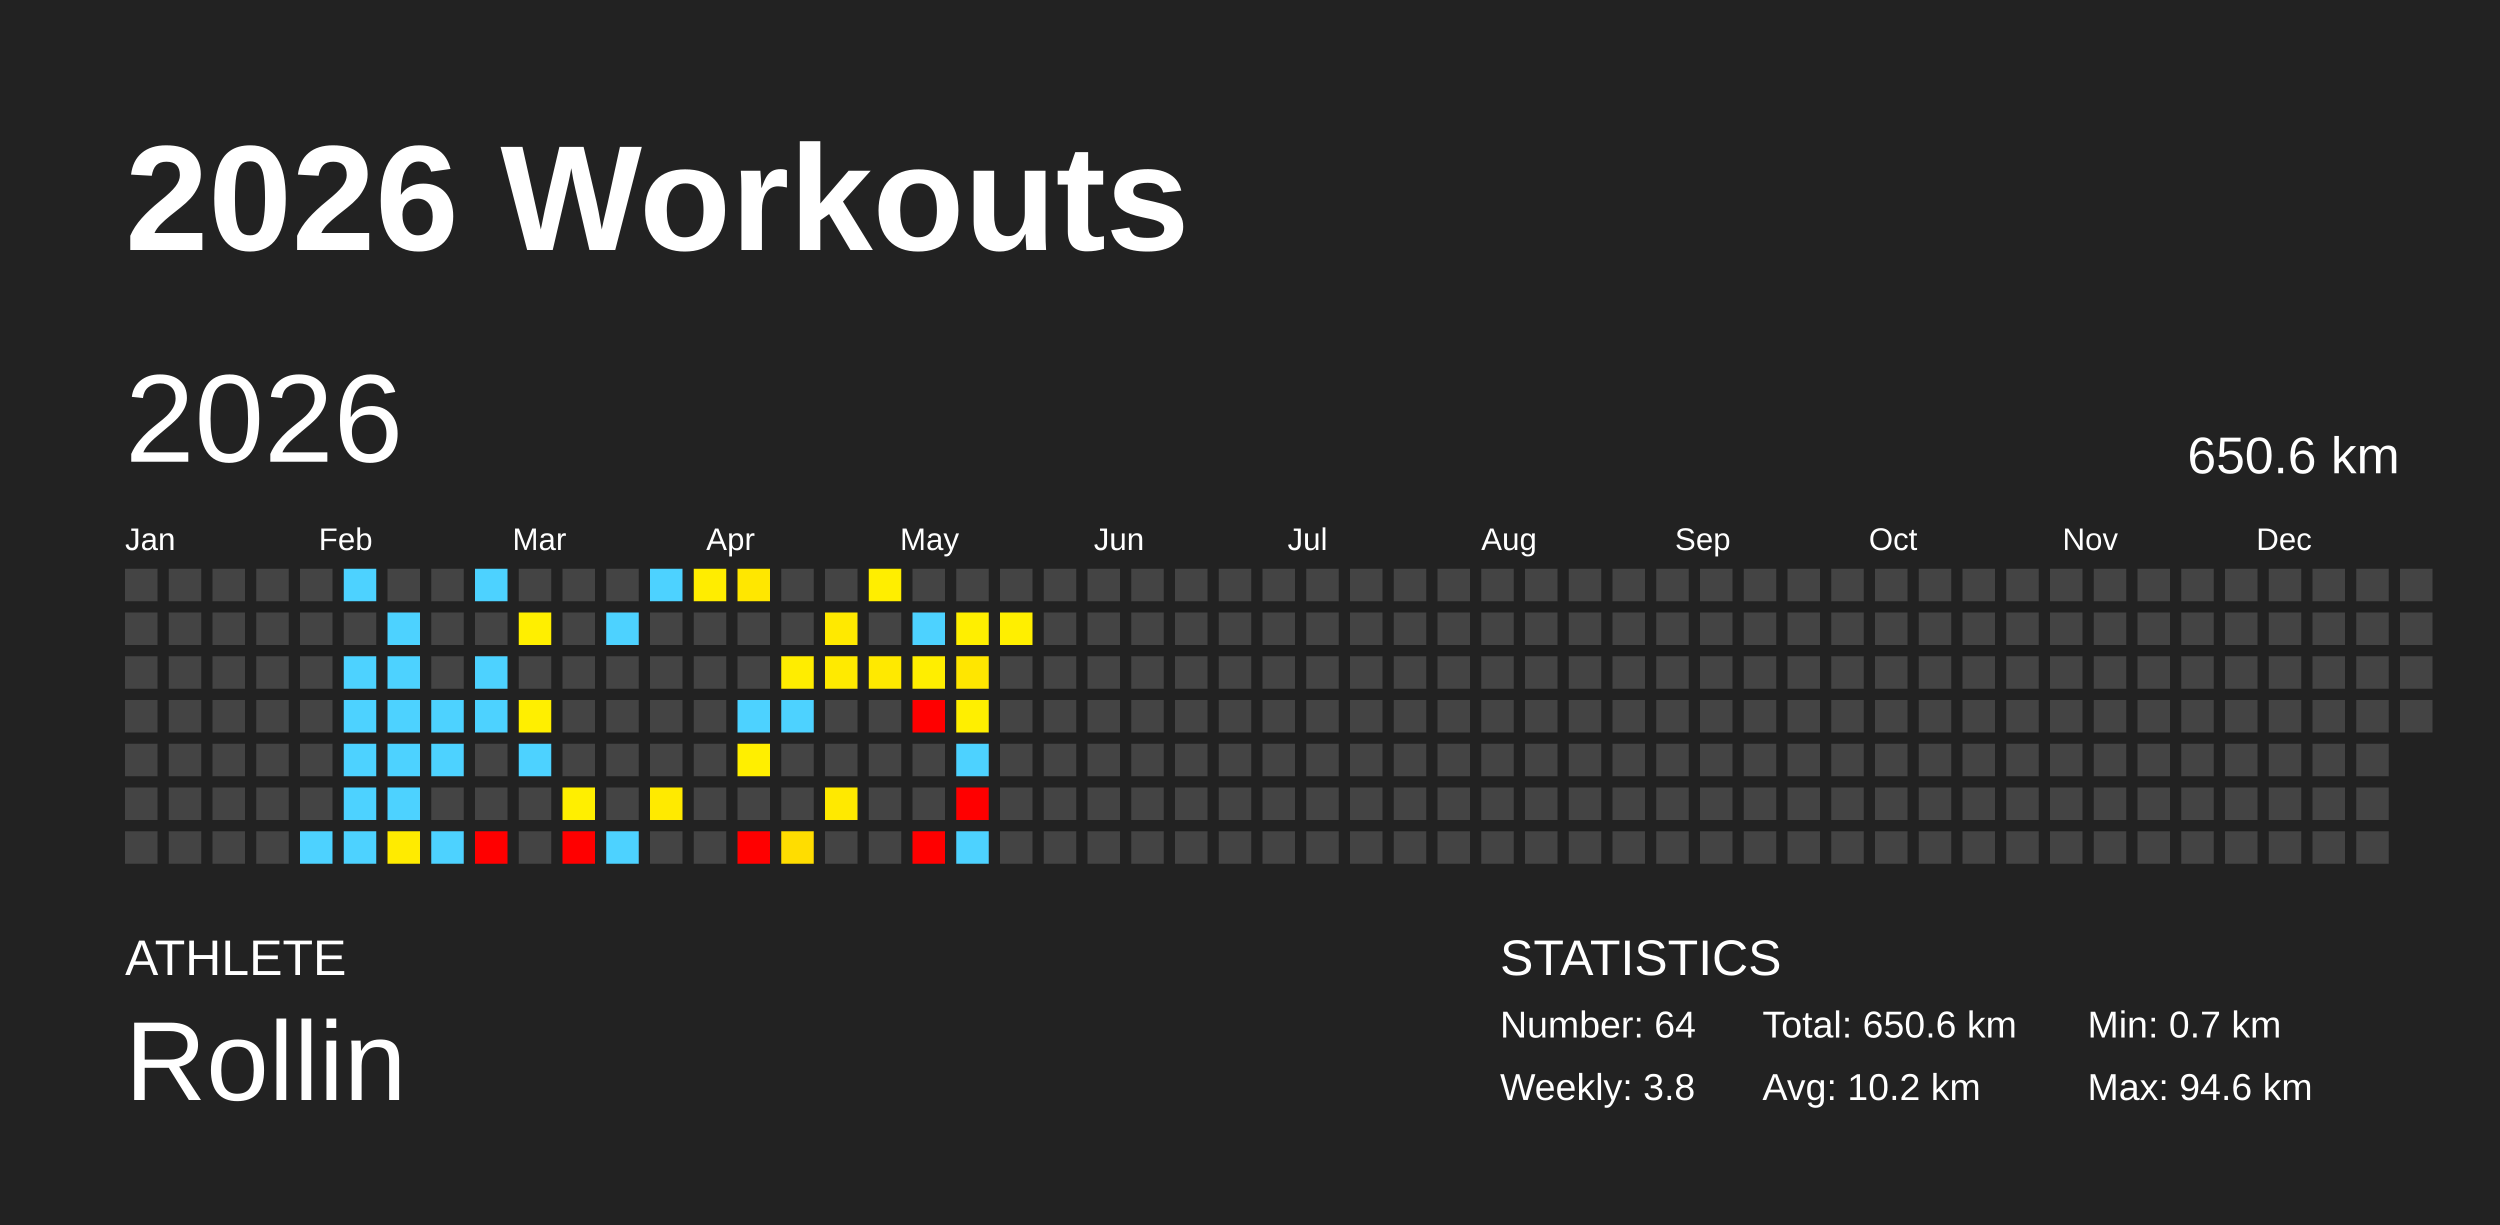
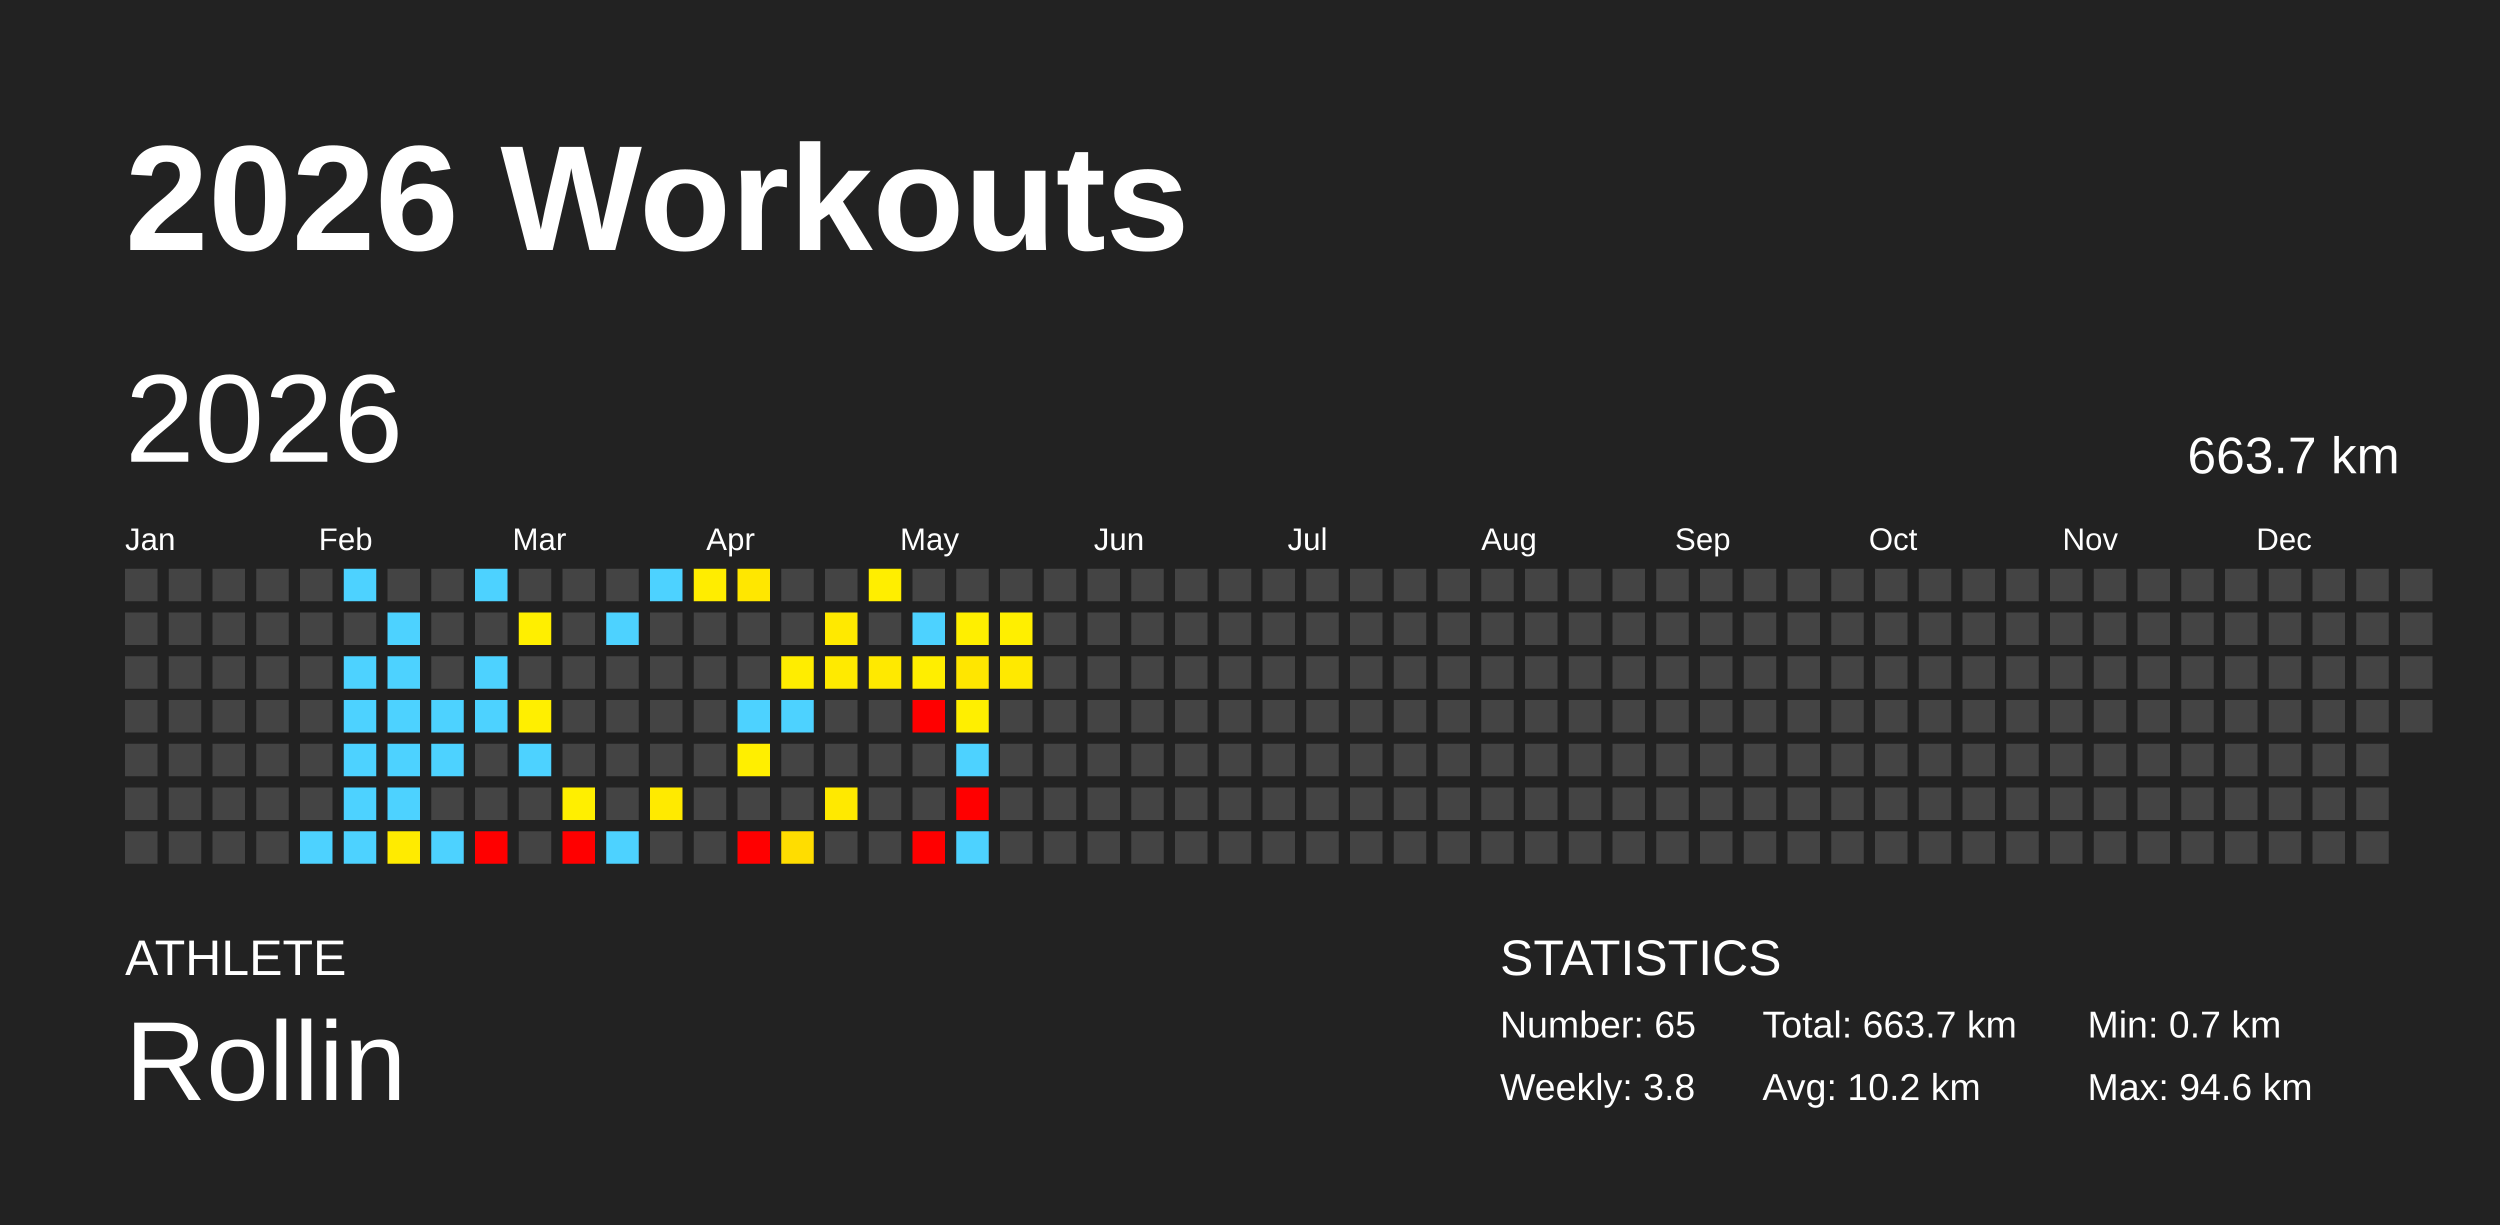
<svg xmlns="http://www.w3.org/2000/svg" baseProfile="full" height="98mm" version="1.1" viewBox="0,0,200,98" width="200mm">
  <defs />
  <rect fill="#222222" height="98" width="200" x="0" y="0" />
  <text fill="#FFFFFF" style="font-size:12px; font-family:Arial; font-weight:bold;" x="10" y="20">2026 Workouts</text>
  <text fill="#FFFFFF" style="font-size:4px; font-family:Arial" x="10" y="78">ATHLETE</text>
  <text fill="#FFFFFF" style="font-size:9px; font-family:Arial" x="10" y="88">Rollin</text>
  <text fill="#FFFFFF" style="font-size:4px; font-family:Arial" x="120" y="78">STATISTICS</text>
-   <text fill="#FFFFFF" style="font-size:3px; font-family:Arial" x="120" y="83">Number: 64</text>
+   <text fill="#FFFFFF" style="font-size:3px; font-family:Arial" x="120" y="83">Number: 65</text>
  <text fill="#FFFFFF" style="font-size:3px; font-family:Arial" x="120" y="88">Weekly: 3.8</text>
-   <text fill="#FFFFFF" style="font-size:3px; font-family:Arial" x="141" y="83">Total: 650.6 km</text>
+   <text fill="#FFFFFF" style="font-size:3px; font-family:Arial" x="141" y="83">Total: 663.7 km</text>
  <text fill="#FFFFFF" style="font-size:3px; font-family:Arial" x="141" y="88">Avg: 10.2 km</text>
  <text fill="#FFFFFF" style="font-size:3px; font-family:Arial" x="167" y="83">Min: 0.7 km</text>
  <text fill="#FFFFFF" style="font-size:3px; font-family:Arial" x="167" y="88">Max: 94.6 km</text>
  <text dominant-baseline="hanging" fill="#FFFFFF" style="font-size:10.0px; font-family:Arial;" x="10" y="30">2026</text>
-   <text dominant-baseline="hanging" fill="#FFFFFF" style="font-size:4.125px; font-family:Arial;" x="175" y="35">650.6 km</text>
+   <text dominant-baseline="hanging" fill="#FFFFFF" style="font-size:4.125px; font-family:Arial;" x="175" y="35">663.7 km</text>
  <text fill="#FFFFFF" style="font-size:2.5px; font-family:Arial" x="10.0" y="44">Jan</text>
  <text fill="#FFFFFF" style="font-size:2.5px; font-family:Arial" x="25.5" y="44">Feb</text>
  <text fill="#FFFFFF" style="font-size:2.5px; font-family:Arial" x="41.0" y="44">Mar</text>
  <text fill="#FFFFFF" style="font-size:2.5px; font-family:Arial" x="56.5" y="44">Apr</text>
  <text fill="#FFFFFF" style="font-size:2.5px; font-family:Arial" x="72.0" y="44">May</text>
  <text fill="#FFFFFF" style="font-size:2.5px; font-family:Arial" x="87.5" y="44">Jun</text>
  <text fill="#FFFFFF" style="font-size:2.5px; font-family:Arial" x="103.0" y="44">Jul</text>
  <text fill="#FFFFFF" style="font-size:2.5px; font-family:Arial" x="118.5" y="44">Aug</text>
  <text fill="#FFFFFF" style="font-size:2.5px; font-family:Arial" x="134.0" y="44">Sep</text>
  <text fill="#FFFFFF" style="font-size:2.5px; font-family:Arial" x="149.5" y="44">Oct</text>
  <text fill="#FFFFFF" style="font-size:2.5px; font-family:Arial" x="165.0" y="44">Nov</text>
  <text fill="#FFFFFF" style="font-size:2.5px; font-family:Arial" x="180.5" y="44">Dec</text>
  <rect fill="#444444" height="2.6" width="2.6" x="10.0" y="45.5" />
  <rect fill="#444444" height="2.6" width="2.6" x="10.0" y="49.0" />
  <rect fill="#444444" height="2.6" width="2.6" x="10.0" y="52.5" />
  <rect fill="#444444" height="2.6" width="2.6" x="10.0" y="56.0" />
  <rect fill="#444444" height="2.6" width="2.6" x="10.0" y="59.5" />
  <rect fill="#444444" height="2.6" width="2.6" x="10.0" y="63.0" />
  <rect fill="#444444" height="2.6" width="2.6" x="10.0" y="66.5" />
  <rect fill="#444444" height="2.6" width="2.6" x="13.5" y="45.5" />
  <rect fill="#444444" height="2.6" width="2.6" x="13.5" y="49.0" />
  <rect fill="#444444" height="2.6" width="2.6" x="13.5" y="52.5" />
  <rect fill="#444444" height="2.6" width="2.6" x="13.5" y="56.0" />
  <rect fill="#444444" height="2.6" width="2.6" x="13.5" y="59.5" />
  <rect fill="#444444" height="2.6" width="2.6" x="13.5" y="63.0" />
  <rect fill="#444444" height="2.6" width="2.6" x="13.5" y="66.5" />
  <rect fill="#444444" height="2.6" width="2.6" x="17.0" y="45.5" />
  <rect fill="#444444" height="2.6" width="2.6" x="17.0" y="49.0" />
  <rect fill="#444444" height="2.6" width="2.6" x="17.0" y="52.5" />
  <rect fill="#444444" height="2.6" width="2.6" x="17.0" y="56.0" />
  <rect fill="#444444" height="2.6" width="2.6" x="17.0" y="59.5" />
  <rect fill="#444444" height="2.6" width="2.6" x="17.0" y="63.0" />
  <rect fill="#444444" height="2.6" width="2.6" x="17.0" y="66.5" />
  <rect fill="#444444" height="2.6" width="2.6" x="20.5" y="45.5" />
  <rect fill="#444444" height="2.6" width="2.6" x="20.5" y="49.0" />
  <rect fill="#444444" height="2.6" width="2.6" x="20.5" y="52.5" />
  <rect fill="#444444" height="2.6" width="2.6" x="20.5" y="56.0" />
  <rect fill="#444444" height="2.6" width="2.6" x="20.5" y="59.5" />
  <rect fill="#444444" height="2.6" width="2.6" x="20.5" y="63.0" />
  <rect fill="#444444" height="2.6" width="2.6" x="20.5" y="66.5" />
  <rect fill="#444444" height="2.6" width="2.6" x="24.0" y="45.5" />
  <rect fill="#444444" height="2.6" width="2.6" x="24.0" y="49.0" />
  <rect fill="#444444" height="2.6" width="2.6" x="24.0" y="52.5" />
  <rect fill="#444444" height="2.6" width="2.6" x="24.0" y="56.0" />
  <rect fill="#444444" height="2.6" width="2.6" x="24.0" y="59.5" />
  <rect fill="#444444" height="2.6" width="2.6" x="24.0" y="63.0" />
  <rect fill="#4dd2ff" height="2.6" width="2.6" x="24.0" y="66.5" />
  <rect fill="#4dd2ff" height="2.6" width="2.6" x="27.5" y="45.5" />
  <rect fill="#444444" height="2.6" width="2.6" x="27.5" y="49.0" />
  <rect fill="#4dd2ff" height="2.6" width="2.6" x="27.5" y="52.5" />
  <rect fill="#4dd2ff" height="2.6" width="2.6" x="27.5" y="56.0" />
  <rect fill="#4dd2ff" height="2.6" width="2.6" x="27.5" y="59.5" />
  <rect fill="#4dd2ff" height="2.6" width="2.6" x="27.5" y="63.0" />
  <rect fill="#4dd2ff" height="2.6" width="2.6" x="27.5" y="66.5" />
  <rect fill="#444444" height="2.6" width="2.6" x="31.0" y="45.5" />
  <rect fill="#4dd2ff" height="2.6" width="2.6" x="31.0" y="49.0" />
  <rect fill="#4dd2ff" height="2.6" width="2.6" x="31.0" y="52.5" />
  <rect fill="#4dd2ff" height="2.6" width="2.6" x="31.0" y="56.0" />
  <rect fill="#4dd2ff" height="2.6" width="2.6" x="31.0" y="59.5" />
  <rect fill="#4dd2ff" height="2.6" width="2.6" x="31.0" y="63.0" />
  <rect fill="#ffeb00" height="2.6" width="2.6" x="31.0" y="66.5" />
  <rect fill="#444444" height="2.6" width="2.6" x="34.5" y="45.5" />
  <rect fill="#444444" height="2.6" width="2.6" x="34.5" y="49.0" />
  <rect fill="#444444" height="2.6" width="2.6" x="34.5" y="52.5" />
  <rect fill="#4dd2ff" height="2.6" width="2.6" x="34.5" y="56.0" />
  <rect fill="#4dd2ff" height="2.6" width="2.6" x="34.5" y="59.5" />
  <rect fill="#444444" height="2.6" width="2.6" x="34.5" y="63.0" />
  <rect fill="#4dd2ff" height="2.6" width="2.6" x="34.5" y="66.5" />
  <rect fill="#4dd2ff" height="2.6" width="2.6" x="38.0" y="45.5" />
  <rect fill="#444444" height="2.6" width="2.6" x="38.0" y="49.0" />
  <rect fill="#4dd2ff" height="2.6" width="2.6" x="38.0" y="52.5" />
  <rect fill="#4dd2ff" height="2.6" width="2.6" x="38.0" y="56.0" />
  <rect fill="#444444" height="2.6" width="2.6" x="38.0" y="59.5" />
  <rect fill="#444444" height="2.6" width="2.6" x="38.0" y="63.0" />
  <rect fill="red" height="2.6" width="2.6" x="38.0" y="66.5" />
  <rect fill="#444444" height="2.6" width="2.6" x="41.5" y="45.5" />
  <rect fill="#ffef00" height="2.6" width="2.6" x="41.5" y="49.0" />
  <rect fill="#444444" height="2.6" width="2.6" x="41.5" y="52.5" />
  <rect fill="#ffef00" height="2.6" width="2.6" x="41.5" y="56.0" />
  <rect fill="#4dd2ff" height="2.6" width="2.6" x="41.5" y="59.5" />
  <rect fill="#444444" height="2.6" width="2.6" x="41.5" y="63.0" />
  <rect fill="#444444" height="2.6" width="2.6" x="41.5" y="66.5" />
  <rect fill="#444444" height="2.6" width="2.6" x="45.0" y="45.5" />
  <rect fill="#444444" height="2.6" width="2.6" x="45.0" y="49.0" />
  <rect fill="#444444" height="2.6" width="2.6" x="45.0" y="52.5" />
  <rect fill="#444444" height="2.6" width="2.6" x="45.0" y="56.0" />
  <rect fill="#444444" height="2.6" width="2.6" x="45.0" y="59.5" />
  <rect fill="#ffef00" height="2.6" width="2.6" x="45.0" y="63.0" />
  <rect fill="red" height="2.6" width="2.6" x="45.0" y="66.5" />
  <rect fill="#444444" height="2.6" width="2.6" x="48.5" y="45.5" />
  <rect fill="#4dd2ff" height="2.6" width="2.6" x="48.5" y="49.0" />
  <rect fill="#444444" height="2.6" width="2.6" x="48.5" y="52.5" />
  <rect fill="#444444" height="2.6" width="2.6" x="48.5" y="56.0" />
  <rect fill="#444444" height="2.6" width="2.6" x="48.5" y="59.5" />
  <rect fill="#444444" height="2.6" width="2.6" x="48.5" y="63.0" />
  <rect fill="#4dd2ff" height="2.6" width="2.6" x="48.5" y="66.5" />
  <rect fill="#4dd2ff" height="2.6" width="2.6" x="52.0" y="45.5" />
  <rect fill="#444444" height="2.6" width="2.6" x="52.0" y="49.0" />
  <rect fill="#444444" height="2.6" width="2.6" x="52.0" y="52.5" />
  <rect fill="#444444" height="2.6" width="2.6" x="52.0" y="56.0" />
  <rect fill="#444444" height="2.6" width="2.6" x="52.0" y="59.5" />
  <rect fill="#ffea00" height="2.6" width="2.6" x="52.0" y="63.0" />
  <rect fill="#444444" height="2.6" width="2.6" x="52.0" y="66.5" />
  <rect fill="#ffed00" height="2.6" width="2.6" x="55.5" y="45.5" />
  <rect fill="#444444" height="2.6" width="2.6" x="55.5" y="49.0" />
  <rect fill="#444444" height="2.6" width="2.6" x="55.5" y="52.5" />
  <rect fill="#444444" height="2.6" width="2.6" x="55.5" y="56.0" />
  <rect fill="#444444" height="2.6" width="2.6" x="55.5" y="59.5" />
  <rect fill="#444444" height="2.6" width="2.6" x="55.5" y="63.0" />
  <rect fill="#444444" height="2.6" width="2.6" x="55.5" y="66.5" />
  <rect fill="#ffe700" height="2.6" width="2.6" x="59.0" y="45.5" />
  <rect fill="#444444" height="2.6" width="2.6" x="59.0" y="49.0" />
  <rect fill="#444444" height="2.6" width="2.6" x="59.0" y="52.5" />
  <rect fill="#4dd2ff" height="2.6" width="2.6" x="59.0" y="56.0" />
  <rect fill="#ffef00" height="2.6" width="2.6" x="59.0" y="59.5" />
  <rect fill="#444444" height="2.6" width="2.6" x="59.0" y="63.0" />
  <rect fill="red" height="2.6" width="2.6" x="59.0" y="66.5" />
  <rect fill="#444444" height="2.6" width="2.6" x="62.5" y="45.5" />
  <rect fill="#444444" height="2.6" width="2.6" x="62.5" y="49.0" />
  <rect fill="#ffed00" height="2.6" width="2.6" x="62.5" y="52.5" />
  <rect fill="#4dd2ff" height="2.6" width="2.6" x="62.5" y="56.0" />
  <rect fill="#444444" height="2.6" width="2.6" x="62.5" y="59.5" />
  <rect fill="#444444" height="2.6" width="2.6" x="62.5" y="63.0" />
  <rect fill="#ffdd00" height="2.6" width="2.6" x="62.5" y="66.5" />
  <rect fill="#444444" height="2.6" width="2.6" x="66.0" y="45.5" />
  <rect fill="#ffe900" height="2.6" width="2.6" x="66.0" y="49.0" />
  <rect fill="#ffea00" height="2.6" width="2.6" x="66.0" y="52.5" />
  <rect fill="#444444" height="2.6" width="2.6" x="66.0" y="56.0" />
  <rect fill="#444444" height="2.6" width="2.6" x="66.0" y="59.5" />
  <rect fill="#ffe900" height="2.6" width="2.6" x="66.0" y="63.0" />
  <rect fill="#444444" height="2.6" width="2.6" x="66.0" y="66.5" />
  <rect fill="#ffee00" height="2.6" width="2.6" x="69.5" y="45.5" />
  <rect fill="#444444" height="2.6" width="2.6" x="69.5" y="49.0" />
  <rect fill="#ffe900" height="2.6" width="2.6" x="69.5" y="52.5" />
  <rect fill="#444444" height="2.6" width="2.6" x="69.5" y="56.0" />
  <rect fill="#444444" height="2.6" width="2.6" x="69.5" y="59.5" />
  <rect fill="#444444" height="2.6" width="2.6" x="69.5" y="63.0" />
  <rect fill="#444444" height="2.6" width="2.6" x="69.5" y="66.5" />
  <rect fill="#444444" height="2.6" width="2.6" x="73.0" y="45.5" />
  <rect fill="#4dd2ff" height="2.6" width="2.6" x="73.0" y="49.0" />
  <rect fill="#ffee00" height="2.6" width="2.6" x="73.0" y="52.5" />
  <rect fill="red" height="2.6" width="2.6" x="73.0" y="56.0" />
  <rect fill="#444444" height="2.6" width="2.6" x="73.0" y="59.5" />
  <rect fill="#444444" height="2.6" width="2.6" x="73.0" y="63.0" />
  <rect fill="red" height="2.6" width="2.6" x="73.0" y="66.5" />
  <rect fill="#444444" height="2.6" width="2.6" x="76.5" y="45.5" />
  <rect fill="#ffef00" height="2.6" width="2.6" x="76.5" y="49.0" />
  <rect fill="#ffe600" height="2.6" width="2.6" x="76.5" y="52.5" />
  <rect fill="#ffef00" height="2.6" width="2.6" x="76.5" y="56.0" />
  <rect fill="#4dd2ff" height="2.6" width="2.6" x="76.5" y="59.5" />
  <rect fill="red" height="2.6" width="2.6" x="76.5" y="63.0" />
  <rect fill="#4dd2ff" height="2.6" width="2.6" x="76.5" y="66.5" />
  <rect fill="#444444" height="2.6" width="2.6" x="80.0" y="45.5" />
  <rect fill="#ffef00" height="2.6" width="2.6" x="80.0" y="49.0" />
-   <rect fill="#444444" height="2.6" width="2.6" x="80.0" y="52.5" />
+   <rect fill="#ffe900" height="2.6" width="2.6" x="80.0" y="52.5" />
  <rect fill="#444444" height="2.6" width="2.6" x="80.0" y="56.0" />
  <rect fill="#444444" height="2.6" width="2.6" x="80.0" y="59.5" />
  <rect fill="#444444" height="2.6" width="2.6" x="80.0" y="63.0" />
  <rect fill="#444444" height="2.6" width="2.6" x="80.0" y="66.5" />
  <rect fill="#444444" height="2.6" width="2.6" x="83.5" y="45.5" />
  <rect fill="#444444" height="2.6" width="2.6" x="83.5" y="49.0" />
  <rect fill="#444444" height="2.6" width="2.6" x="83.5" y="52.5" />
  <rect fill="#444444" height="2.6" width="2.6" x="83.5" y="56.0" />
  <rect fill="#444444" height="2.6" width="2.6" x="83.5" y="59.5" />
  <rect fill="#444444" height="2.6" width="2.6" x="83.5" y="63.0" />
  <rect fill="#444444" height="2.6" width="2.6" x="83.5" y="66.5" />
  <rect fill="#444444" height="2.6" width="2.6" x="87.0" y="45.5" />
  <rect fill="#444444" height="2.6" width="2.6" x="87.0" y="49.0" />
  <rect fill="#444444" height="2.6" width="2.6" x="87.0" y="52.5" />
  <rect fill="#444444" height="2.6" width="2.6" x="87.0" y="56.0" />
  <rect fill="#444444" height="2.6" width="2.6" x="87.0" y="59.5" />
  <rect fill="#444444" height="2.6" width="2.6" x="87.0" y="63.0" />
  <rect fill="#444444" height="2.6" width="2.6" x="87.0" y="66.5" />
  <rect fill="#444444" height="2.6" width="2.6" x="90.5" y="45.5" />
  <rect fill="#444444" height="2.6" width="2.6" x="90.5" y="49.0" />
  <rect fill="#444444" height="2.6" width="2.6" x="90.5" y="52.5" />
  <rect fill="#444444" height="2.6" width="2.6" x="90.5" y="56.0" />
  <rect fill="#444444" height="2.6" width="2.6" x="90.5" y="59.5" />
  <rect fill="#444444" height="2.6" width="2.6" x="90.5" y="63.0" />
  <rect fill="#444444" height="2.6" width="2.6" x="90.5" y="66.5" />
  <rect fill="#444444" height="2.6" width="2.6" x="94.0" y="45.5" />
  <rect fill="#444444" height="2.6" width="2.6" x="94.0" y="49.0" />
  <rect fill="#444444" height="2.6" width="2.6" x="94.0" y="52.5" />
  <rect fill="#444444" height="2.6" width="2.6" x="94.0" y="56.0" />
  <rect fill="#444444" height="2.6" width="2.6" x="94.0" y="59.5" />
  <rect fill="#444444" height="2.6" width="2.6" x="94.0" y="63.0" />
  <rect fill="#444444" height="2.6" width="2.6" x="94.0" y="66.5" />
  <rect fill="#444444" height="2.6" width="2.6" x="97.5" y="45.5" />
  <rect fill="#444444" height="2.6" width="2.6" x="97.5" y="49.0" />
  <rect fill="#444444" height="2.6" width="2.6" x="97.5" y="52.5" />
  <rect fill="#444444" height="2.6" width="2.6" x="97.5" y="56.0" />
  <rect fill="#444444" height="2.6" width="2.6" x="97.5" y="59.5" />
  <rect fill="#444444" height="2.6" width="2.6" x="97.5" y="63.0" />
  <rect fill="#444444" height="2.6" width="2.6" x="97.5" y="66.5" />
  <rect fill="#444444" height="2.6" width="2.6" x="101.0" y="45.5" />
  <rect fill="#444444" height="2.6" width="2.6" x="101.0" y="49.0" />
  <rect fill="#444444" height="2.6" width="2.6" x="101.0" y="52.5" />
  <rect fill="#444444" height="2.6" width="2.6" x="101.0" y="56.0" />
  <rect fill="#444444" height="2.6" width="2.6" x="101.0" y="59.5" />
  <rect fill="#444444" height="2.6" width="2.6" x="101.0" y="63.0" />
  <rect fill="#444444" height="2.6" width="2.6" x="101.0" y="66.5" />
  <rect fill="#444444" height="2.6" width="2.6" x="104.5" y="45.5" />
  <rect fill="#444444" height="2.6" width="2.6" x="104.5" y="49.0" />
  <rect fill="#444444" height="2.6" width="2.6" x="104.5" y="52.5" />
  <rect fill="#444444" height="2.6" width="2.6" x="104.5" y="56.0" />
  <rect fill="#444444" height="2.6" width="2.6" x="104.5" y="59.5" />
  <rect fill="#444444" height="2.6" width="2.6" x="104.5" y="63.0" />
  <rect fill="#444444" height="2.6" width="2.6" x="104.5" y="66.5" />
  <rect fill="#444444" height="2.6" width="2.6" x="108.0" y="45.5" />
  <rect fill="#444444" height="2.6" width="2.6" x="108.0" y="49.0" />
  <rect fill="#444444" height="2.6" width="2.6" x="108.0" y="52.5" />
  <rect fill="#444444" height="2.6" width="2.6" x="108.0" y="56.0" />
  <rect fill="#444444" height="2.6" width="2.6" x="108.0" y="59.5" />
  <rect fill="#444444" height="2.6" width="2.6" x="108.0" y="63.0" />
  <rect fill="#444444" height="2.6" width="2.6" x="108.0" y="66.5" />
  <rect fill="#444444" height="2.6" width="2.6" x="111.5" y="45.5" />
  <rect fill="#444444" height="2.6" width="2.6" x="111.5" y="49.0" />
  <rect fill="#444444" height="2.6" width="2.6" x="111.5" y="52.5" />
  <rect fill="#444444" height="2.6" width="2.6" x="111.5" y="56.0" />
  <rect fill="#444444" height="2.6" width="2.6" x="111.5" y="59.5" />
  <rect fill="#444444" height="2.6" width="2.6" x="111.5" y="63.0" />
  <rect fill="#444444" height="2.6" width="2.6" x="111.5" y="66.5" />
  <rect fill="#444444" height="2.6" width="2.6" x="115.0" y="45.5" />
  <rect fill="#444444" height="2.6" width="2.6" x="115.0" y="49.0" />
  <rect fill="#444444" height="2.6" width="2.6" x="115.0" y="52.5" />
  <rect fill="#444444" height="2.6" width="2.6" x="115.0" y="56.0" />
  <rect fill="#444444" height="2.6" width="2.6" x="115.0" y="59.5" />
  <rect fill="#444444" height="2.6" width="2.6" x="115.0" y="63.0" />
  <rect fill="#444444" height="2.6" width="2.6" x="115.0" y="66.5" />
  <rect fill="#444444" height="2.6" width="2.6" x="118.5" y="45.5" />
  <rect fill="#444444" height="2.6" width="2.6" x="118.5" y="49.0" />
  <rect fill="#444444" height="2.6" width="2.6" x="118.5" y="52.5" />
  <rect fill="#444444" height="2.6" width="2.6" x="118.5" y="56.0" />
  <rect fill="#444444" height="2.6" width="2.6" x="118.5" y="59.5" />
  <rect fill="#444444" height="2.6" width="2.6" x="118.5" y="63.0" />
  <rect fill="#444444" height="2.6" width="2.6" x="118.5" y="66.5" />
  <rect fill="#444444" height="2.6" width="2.6" x="122.0" y="45.5" />
  <rect fill="#444444" height="2.6" width="2.6" x="122.0" y="49.0" />
  <rect fill="#444444" height="2.6" width="2.6" x="122.0" y="52.5" />
  <rect fill="#444444" height="2.6" width="2.6" x="122.0" y="56.0" />
  <rect fill="#444444" height="2.6" width="2.6" x="122.0" y="59.5" />
  <rect fill="#444444" height="2.6" width="2.6" x="122.0" y="63.0" />
  <rect fill="#444444" height="2.6" width="2.6" x="122.0" y="66.5" />
  <rect fill="#444444" height="2.6" width="2.6" x="125.5" y="45.5" />
  <rect fill="#444444" height="2.6" width="2.6" x="125.5" y="49.0" />
  <rect fill="#444444" height="2.6" width="2.6" x="125.5" y="52.5" />
  <rect fill="#444444" height="2.6" width="2.6" x="125.5" y="56.0" />
  <rect fill="#444444" height="2.6" width="2.6" x="125.5" y="59.5" />
  <rect fill="#444444" height="2.6" width="2.6" x="125.5" y="63.0" />
  <rect fill="#444444" height="2.6" width="2.6" x="125.5" y="66.5" />
  <rect fill="#444444" height="2.6" width="2.6" x="129.0" y="45.5" />
  <rect fill="#444444" height="2.6" width="2.6" x="129.0" y="49.0" />
  <rect fill="#444444" height="2.6" width="2.6" x="129.0" y="52.5" />
  <rect fill="#444444" height="2.6" width="2.6" x="129.0" y="56.0" />
  <rect fill="#444444" height="2.6" width="2.6" x="129.0" y="59.5" />
  <rect fill="#444444" height="2.6" width="2.6" x="129.0" y="63.0" />
  <rect fill="#444444" height="2.6" width="2.6" x="129.0" y="66.5" />
  <rect fill="#444444" height="2.6" width="2.6" x="132.5" y="45.5" />
  <rect fill="#444444" height="2.6" width="2.6" x="132.5" y="49.0" />
  <rect fill="#444444" height="2.6" width="2.6" x="132.5" y="52.5" />
  <rect fill="#444444" height="2.6" width="2.6" x="132.5" y="56.0" />
  <rect fill="#444444" height="2.6" width="2.6" x="132.5" y="59.5" />
  <rect fill="#444444" height="2.6" width="2.6" x="132.5" y="63.0" />
  <rect fill="#444444" height="2.6" width="2.6" x="132.5" y="66.5" />
  <rect fill="#444444" height="2.6" width="2.6" x="136.0" y="45.5" />
  <rect fill="#444444" height="2.6" width="2.6" x="136.0" y="49.0" />
  <rect fill="#444444" height="2.6" width="2.6" x="136.0" y="52.5" />
  <rect fill="#444444" height="2.6" width="2.6" x="136.0" y="56.0" />
  <rect fill="#444444" height="2.6" width="2.6" x="136.0" y="59.5" />
  <rect fill="#444444" height="2.6" width="2.6" x="136.0" y="63.0" />
  <rect fill="#444444" height="2.6" width="2.6" x="136.0" y="66.5" />
  <rect fill="#444444" height="2.6" width="2.6" x="139.5" y="45.5" />
  <rect fill="#444444" height="2.6" width="2.6" x="139.5" y="49.0" />
  <rect fill="#444444" height="2.6" width="2.6" x="139.5" y="52.5" />
  <rect fill="#444444" height="2.6" width="2.6" x="139.5" y="56.0" />
  <rect fill="#444444" height="2.6" width="2.6" x="139.5" y="59.5" />
  <rect fill="#444444" height="2.6" width="2.6" x="139.5" y="63.0" />
  <rect fill="#444444" height="2.6" width="2.6" x="139.5" y="66.5" />
  <rect fill="#444444" height="2.6" width="2.6" x="143.0" y="45.5" />
  <rect fill="#444444" height="2.6" width="2.6" x="143.0" y="49.0" />
  <rect fill="#444444" height="2.6" width="2.6" x="143.0" y="52.5" />
  <rect fill="#444444" height="2.6" width="2.6" x="143.0" y="56.0" />
  <rect fill="#444444" height="2.6" width="2.6" x="143.0" y="59.5" />
  <rect fill="#444444" height="2.6" width="2.6" x="143.0" y="63.0" />
  <rect fill="#444444" height="2.6" width="2.6" x="143.0" y="66.5" />
  <rect fill="#444444" height="2.6" width="2.6" x="146.5" y="45.5" />
  <rect fill="#444444" height="2.6" width="2.6" x="146.5" y="49.0" />
  <rect fill="#444444" height="2.6" width="2.6" x="146.5" y="52.5" />
  <rect fill="#444444" height="2.6" width="2.6" x="146.5" y="56.0" />
  <rect fill="#444444" height="2.6" width="2.6" x="146.5" y="59.5" />
  <rect fill="#444444" height="2.6" width="2.6" x="146.5" y="63.0" />
  <rect fill="#444444" height="2.6" width="2.6" x="146.5" y="66.5" />
  <rect fill="#444444" height="2.6" width="2.6" x="150.0" y="45.5" />
  <rect fill="#444444" height="2.6" width="2.6" x="150.0" y="49.0" />
  <rect fill="#444444" height="2.6" width="2.6" x="150.0" y="52.5" />
  <rect fill="#444444" height="2.6" width="2.6" x="150.0" y="56.0" />
  <rect fill="#444444" height="2.6" width="2.6" x="150.0" y="59.5" />
  <rect fill="#444444" height="2.6" width="2.6" x="150.0" y="63.0" />
  <rect fill="#444444" height="2.6" width="2.6" x="150.0" y="66.5" />
  <rect fill="#444444" height="2.6" width="2.6" x="153.5" y="45.5" />
  <rect fill="#444444" height="2.6" width="2.6" x="153.5" y="49.0" />
  <rect fill="#444444" height="2.6" width="2.6" x="153.5" y="52.5" />
  <rect fill="#444444" height="2.6" width="2.6" x="153.5" y="56.0" />
  <rect fill="#444444" height="2.6" width="2.6" x="153.5" y="59.5" />
  <rect fill="#444444" height="2.6" width="2.6" x="153.5" y="63.0" />
  <rect fill="#444444" height="2.6" width="2.6" x="153.5" y="66.5" />
  <rect fill="#444444" height="2.6" width="2.6" x="157.0" y="45.5" />
  <rect fill="#444444" height="2.6" width="2.6" x="157.0" y="49.0" />
  <rect fill="#444444" height="2.6" width="2.6" x="157.0" y="52.5" />
  <rect fill="#444444" height="2.6" width="2.6" x="157.0" y="56.0" />
  <rect fill="#444444" height="2.6" width="2.6" x="157.0" y="59.5" />
  <rect fill="#444444" height="2.6" width="2.6" x="157.0" y="63.0" />
  <rect fill="#444444" height="2.6" width="2.6" x="157.0" y="66.5" />
  <rect fill="#444444" height="2.6" width="2.6" x="160.5" y="45.5" />
  <rect fill="#444444" height="2.6" width="2.6" x="160.5" y="49.0" />
  <rect fill="#444444" height="2.6" width="2.6" x="160.5" y="52.5" />
  <rect fill="#444444" height="2.6" width="2.6" x="160.5" y="56.0" />
  <rect fill="#444444" height="2.6" width="2.6" x="160.5" y="59.5" />
  <rect fill="#444444" height="2.6" width="2.6" x="160.5" y="63.0" />
  <rect fill="#444444" height="2.6" width="2.6" x="160.5" y="66.5" />
  <rect fill="#444444" height="2.6" width="2.6" x="164.0" y="45.5" />
  <rect fill="#444444" height="2.6" width="2.6" x="164.0" y="49.0" />
  <rect fill="#444444" height="2.6" width="2.6" x="164.0" y="52.5" />
  <rect fill="#444444" height="2.6" width="2.6" x="164.0" y="56.0" />
  <rect fill="#444444" height="2.6" width="2.6" x="164.0" y="59.5" />
  <rect fill="#444444" height="2.6" width="2.6" x="164.0" y="63.0" />
  <rect fill="#444444" height="2.6" width="2.6" x="164.0" y="66.5" />
  <rect fill="#444444" height="2.6" width="2.6" x="167.5" y="45.5" />
  <rect fill="#444444" height="2.6" width="2.6" x="167.5" y="49.0" />
  <rect fill="#444444" height="2.6" width="2.6" x="167.5" y="52.5" />
  <rect fill="#444444" height="2.6" width="2.6" x="167.5" y="56.0" />
  <rect fill="#444444" height="2.6" width="2.6" x="167.5" y="59.5" />
  <rect fill="#444444" height="2.6" width="2.6" x="167.5" y="63.0" />
  <rect fill="#444444" height="2.6" width="2.6" x="167.5" y="66.5" />
  <rect fill="#444444" height="2.6" width="2.6" x="171.0" y="45.5" />
  <rect fill="#444444" height="2.6" width="2.6" x="171.0" y="49.0" />
  <rect fill="#444444" height="2.6" width="2.6" x="171.0" y="52.5" />
  <rect fill="#444444" height="2.6" width="2.6" x="171.0" y="56.0" />
  <rect fill="#444444" height="2.6" width="2.6" x="171.0" y="59.5" />
  <rect fill="#444444" height="2.6" width="2.6" x="171.0" y="63.0" />
  <rect fill="#444444" height="2.6" width="2.6" x="171.0" y="66.5" />
  <rect fill="#444444" height="2.6" width="2.6" x="174.5" y="45.5" />
  <rect fill="#444444" height="2.6" width="2.6" x="174.5" y="49.0" />
  <rect fill="#444444" height="2.6" width="2.6" x="174.5" y="52.5" />
  <rect fill="#444444" height="2.6" width="2.6" x="174.5" y="56.0" />
  <rect fill="#444444" height="2.6" width="2.6" x="174.5" y="59.5" />
  <rect fill="#444444" height="2.6" width="2.6" x="174.5" y="63.0" />
  <rect fill="#444444" height="2.6" width="2.6" x="174.5" y="66.5" />
  <rect fill="#444444" height="2.6" width="2.6" x="178.0" y="45.5" />
  <rect fill="#444444" height="2.6" width="2.6" x="178.0" y="49.0" />
  <rect fill="#444444" height="2.6" width="2.6" x="178.0" y="52.5" />
  <rect fill="#444444" height="2.6" width="2.6" x="178.0" y="56.0" />
  <rect fill="#444444" height="2.6" width="2.6" x="178.0" y="59.5" />
  <rect fill="#444444" height="2.6" width="2.6" x="178.0" y="63.0" />
  <rect fill="#444444" height="2.6" width="2.6" x="178.0" y="66.5" />
  <rect fill="#444444" height="2.6" width="2.6" x="181.5" y="45.5" />
  <rect fill="#444444" height="2.6" width="2.6" x="181.5" y="49.0" />
  <rect fill="#444444" height="2.6" width="2.6" x="181.5" y="52.5" />
  <rect fill="#444444" height="2.6" width="2.6" x="181.5" y="56.0" />
  <rect fill="#444444" height="2.6" width="2.6" x="181.5" y="59.5" />
  <rect fill="#444444" height="2.6" width="2.6" x="181.5" y="63.0" />
  <rect fill="#444444" height="2.6" width="2.6" x="181.5" y="66.5" />
  <rect fill="#444444" height="2.6" width="2.6" x="185.0" y="45.5" />
  <rect fill="#444444" height="2.6" width="2.6" x="185.0" y="49.0" />
  <rect fill="#444444" height="2.6" width="2.6" x="185.0" y="52.5" />
  <rect fill="#444444" height="2.6" width="2.6" x="185.0" y="56.0" />
  <rect fill="#444444" height="2.6" width="2.6" x="185.0" y="59.5" />
  <rect fill="#444444" height="2.6" width="2.6" x="185.0" y="63.0" />
  <rect fill="#444444" height="2.6" width="2.6" x="185.0" y="66.5" />
  <rect fill="#444444" height="2.6" width="2.6" x="188.5" y="45.5" />
  <rect fill="#444444" height="2.6" width="2.6" x="188.5" y="49.0" />
  <rect fill="#444444" height="2.6" width="2.6" x="188.5" y="52.5" />
  <rect fill="#444444" height="2.6" width="2.6" x="188.5" y="56.0" />
  <rect fill="#444444" height="2.6" width="2.6" x="188.5" y="59.5" />
  <rect fill="#444444" height="2.6" width="2.6" x="188.5" y="63.0" />
  <rect fill="#444444" height="2.6" width="2.6" x="188.5" y="66.5" />
  <rect fill="#444444" height="2.6" width="2.6" x="192.0" y="45.5" />
  <rect fill="#444444" height="2.6" width="2.6" x="192.0" y="49.0" />
  <rect fill="#444444" height="2.6" width="2.6" x="192.0" y="52.5" />
  <rect fill="#444444" height="2.6" width="2.6" x="192.0" y="56.0" />
</svg>
